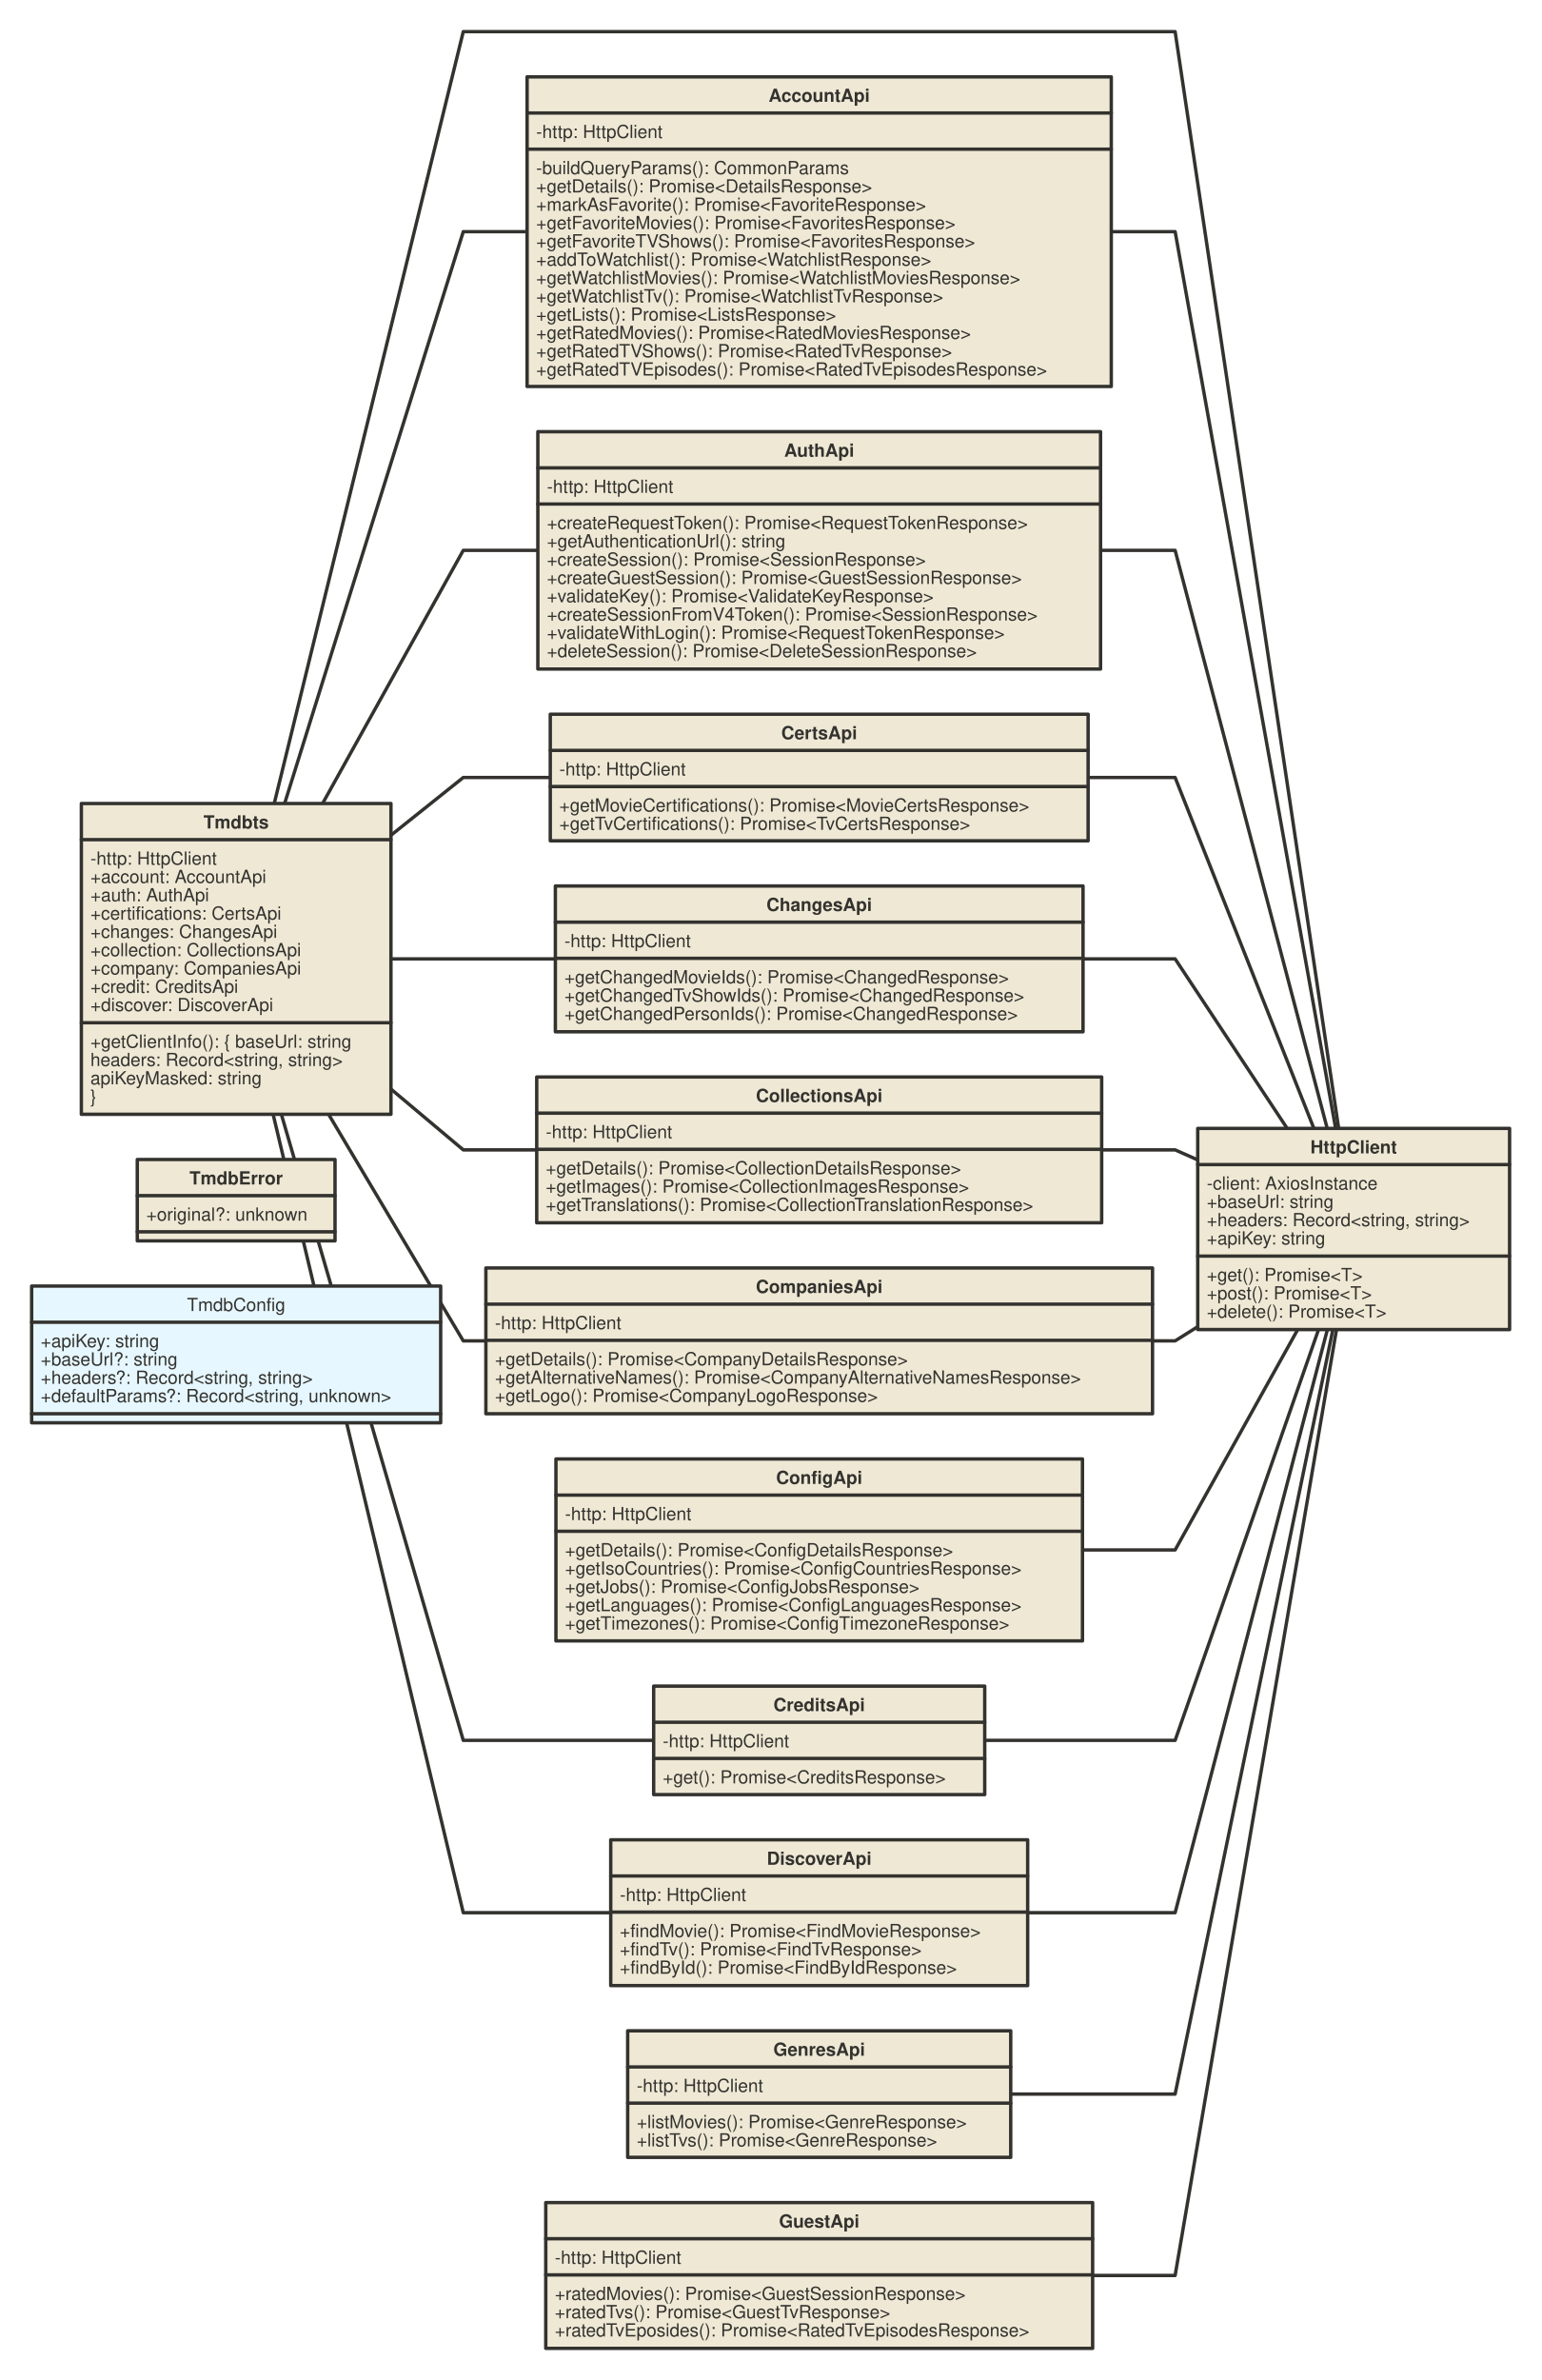
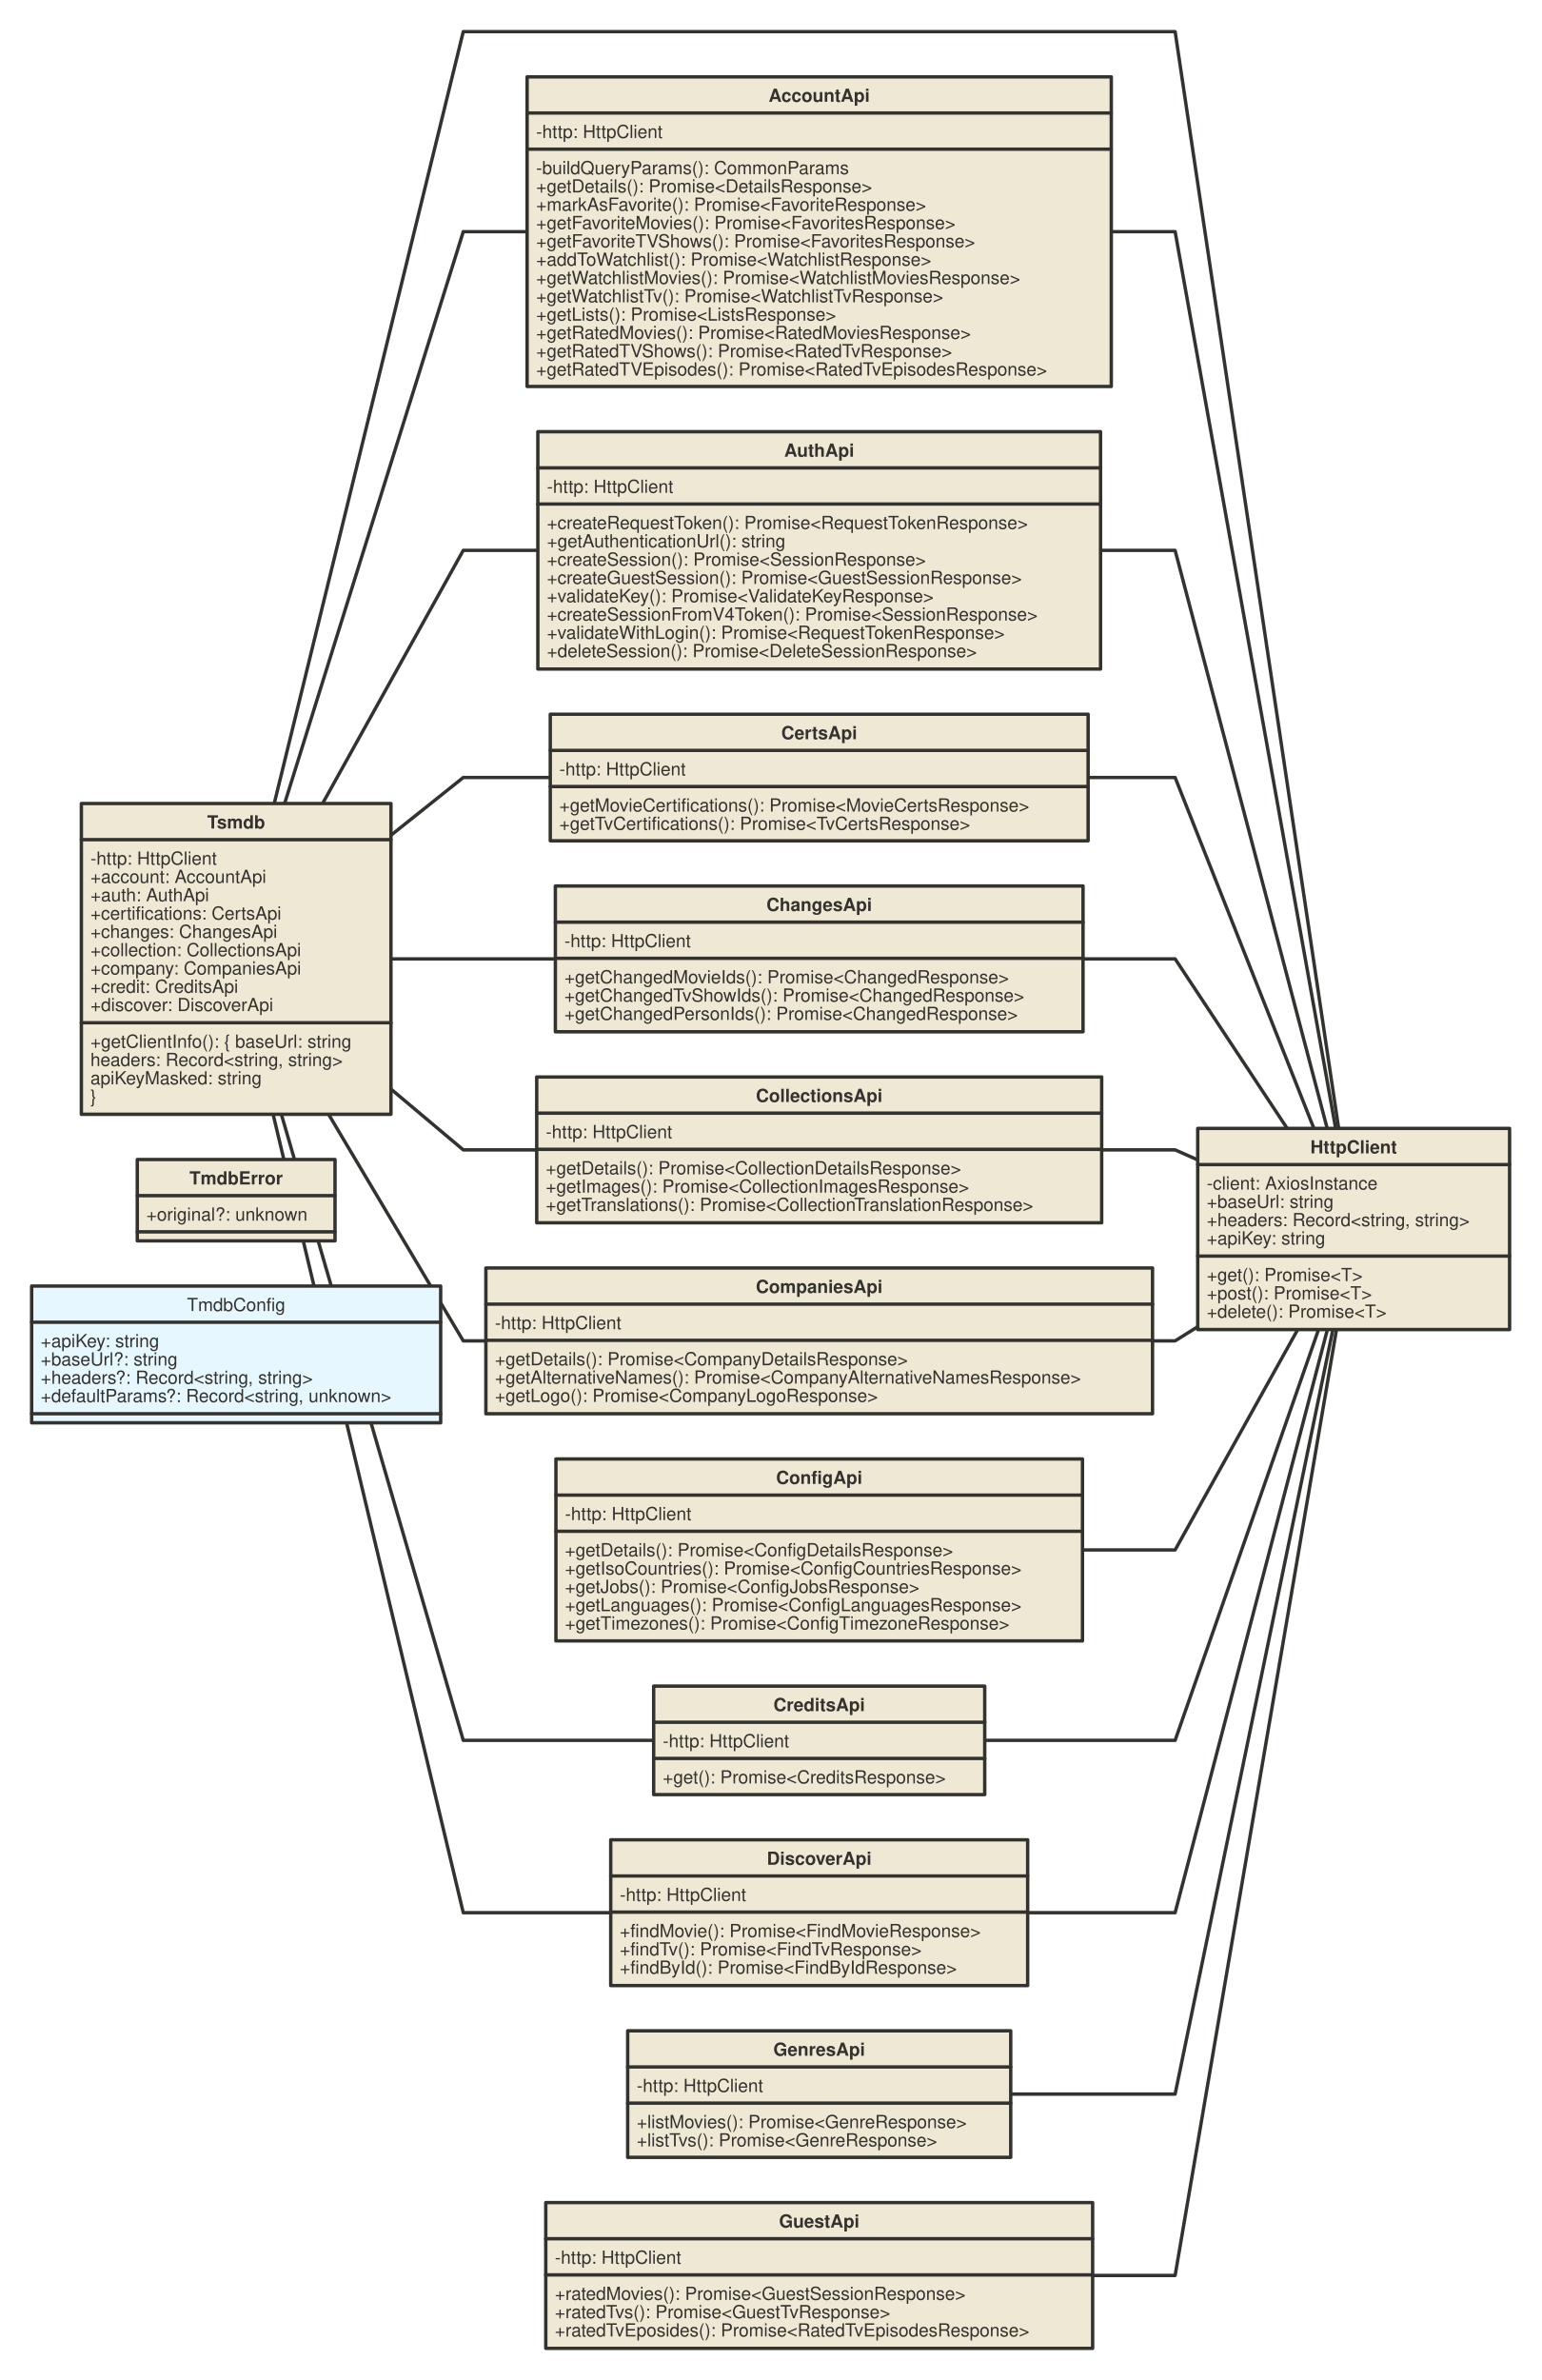
<svg xmlns="http://www.w3.org/2000/svg" xmlns:xlink="http://www.w3.org/1999/xlink" version="1.1" baseProfile="full" width="1364.0" height="2106.0" viewBox="0 0 1364 2106">
  <g stroke-width="1.0" text-align="left" font="12pt Helvetica, Arial, sans-serif" font-size="12pt" font-family="Helvetica" font-weight="normal" font-style="normal">
    <g font-family="Helvetica" font-size="12pt" font-weight="bold" font-style="normal" stroke-width="3.0" stroke-linejoin="round" stroke-linecap="round" stroke="#33322E">
      <g stroke="transparent" fill="transparent">
        <rect x="0.0" y="0.0" height="2106.0" width="1364.0" stroke="none" />
      </g>
      <g transform="translate(8, 48)" fill="#33322E">
        <g transform="translate(20, 20)" fill="#33322E" font-family="Helvetica" font-size="12pt" font-weight="normal" font-style="normal">
          <path d="M214.7 643.0 L382 -40 L697 -40 L697 -40 L1012 -40 L1012 -40 L1156.728 930.5 L1156.7 930.5 " fill="none" />
          <path d="M223.9 643.0 L382 137 L438.5 137 L438.5 137.0 " fill="none" />
          <path d="M257.5 643.0 L382 419 L448 419 L448.0 419.0 " fill="none" />
          <path d="M318.0 671.1 L382 620 L459 620 L459.0 620.0 " fill="none" />
          <path d="M318.0 780.5 L382 780.5 L463.5 780.5 L463.5 780.5 " fill="none" />
          <path d="M318.0 895.7 L382 949.5 L447 949.5 L447.0 949.5 " fill="none" />
          <path d="M262.8 918.0 L382 1118.5 L402 1118.5 L402.0 1118.5 " fill="none" />
          <path d="M221.0 918.0 L382 1472 L550.5 1472 L550.5 1472.0 " fill="none" />
          <path d="M213.7 918.0 L382 1624.5 L512.5 1624.5 L512.5 1624.5 " fill="none" />
          <path d="M955.5 137.0 L1012 137 L1154.066 930.5 L1154.1 930.5 " fill="none" />
          <path d="M946.0 419.0 L1012 419 L1146.583 930.5 L1146.6 930.5 " fill="none" />
          <path d="M935.0 620.0 L1012 620 L1134.801 930.5 L1134.8 930.5 " fill="none" />
          <path d="M930.5 780.5 L1012 780.5 L1111.163 930.5 L1111.2 930.5 " fill="none" />
          <path d="M947.0 949.5 L1012 949.5 L1032 958.361 L1032.0 958.4 " fill="none" />
          <path d="M992.0 1118.5 L1012 1118.5 L1032 1105.968 L1032.0 1106.0 " fill="none" />
          <path d="M930.0 1303.5 L1012 1303.5 L1120.486 1108.5 L1120.5 1108.5 " fill="none" />
          <path d="M843.5 1472.0 L1012 1472 L1138.924 1108.5 L1138.9 1108.5 " fill="none" />
          <path d="M881.5 1624.5 L1012 1624.5 L1146.757 1108.5 L1146.8 1108.5 " fill="none" />
          <path d="M866.5 1785.0 L1012 1785 L1151.63 1108.5 L1151.6 1108.5 " fill="none" />
          <path d="M939.0 1945.5 L1012 1945.5 L1154.814 1108.5 L1154.8 1108.5 " fill="none" />
-           <g data-name="Tmdbts">
-             <g fill="#eee8d5" stroke="#33322E" data-name="Tmdbts">
-               <rect x="44.0" y="643.0" height="275.0" width="274.0" data-name="Tmdbts" />
-               <path d="M44.0 675.0 L318.0 675.0" fill="none" data-name="Tmdbts" />
-               <path d="M44.0 837.0 L318.0 837.0" fill="none" data-name="Tmdbts" />
-             </g>
-             <g transform="translate(44, 643)" font-family="Helvetica" font-size="12pt" font-weight="bold" font-style="normal" data-name="Tmdbts" data-compartment="0">
-               <g transform="translate(8, 8)" fill="#33322E" text-align="center" data-name="Tmdbts" data-compartment="0">
-                 <a id="../src/client.ts.Tmdbts" xlink:href="../src/client.ts">
-                   <text x="129.0" y="14.1" stroke="none" text-anchor="middle" data-name="Tmdbts" data-compartment="0">Tmdbts</text>
-                 </a>
-               </g>
-             </g>
-             <g transform="translate(44, 675)" font-family="Helvetica" font-size="12pt" font-weight="normal" font-style="normal" data-name="Tmdbts" data-compartment="1">
-               <g transform="translate(8, 8)" fill="#33322E" text-align="left" data-name="Tmdbts" data-compartment="1">
-                 <text x="0.0" y="14.1" stroke="none" data-name="Tmdbts" data-compartment="1">-http: HttpClient</text>
-                 <text x="0.0" y="30.3" stroke="none" data-name="Tmdbts" data-compartment="1">+account: AccountApi</text>
-                 <text x="0.0" y="46.5" stroke="none" data-name="Tmdbts" data-compartment="1">+auth: AuthApi</text>
-                 <text x="0.0" y="62.7" stroke="none" data-name="Tmdbts" data-compartment="1">+certifications: CertsApi</text>
-                 <text x="0.0" y="78.9" stroke="none" data-name="Tmdbts" data-compartment="1">+changes: ChangesApi</text>
-                 <text x="0.0" y="95.1" stroke="none" data-name="Tmdbts" data-compartment="1">+collection: CollectionsApi</text>
-                 <text x="0.0" y="111.3" stroke="none" data-name="Tmdbts" data-compartment="1">+company: CompaniesApi</text>
-                 <text x="0.0" y="127.5" stroke="none" data-name="Tmdbts" data-compartment="1">+credit: CreditsApi</text>
-                 <text x="0.0" y="143.7" stroke="none" data-name="Tmdbts" data-compartment="1">+discover: DiscoverApi</text>
-               </g>
-             </g>
-             <g transform="translate(44, 837)" font-family="Helvetica" font-size="12pt" font-weight="normal" font-style="normal" data-name="Tmdbts" data-compartment="2">
-               <g transform="translate(8, 8)" fill="#33322E" text-align="left" data-name="Tmdbts" data-compartment="2">
-                 <text x="0.0" y="14.1" stroke="none" data-name="Tmdbts" data-compartment="2">+getClientInfo(): { baseUrl: string</text>
-                 <text x="0.0" y="30.3" stroke="none" data-name="Tmdbts" data-compartment="2">headers: Record&lt;string, string&gt;</text>
-                 <text x="0.0" y="46.5" stroke="none" data-name="Tmdbts" data-compartment="2">apiKeyMasked: string</text>
-                 <text x="0.0" y="62.7" stroke="none" data-name="Tmdbts" data-compartment="2">}</text>
+           <g data-name="Tsmdb">
+             <g fill="#eee8d5" stroke="#33322E" data-name="Tsmdb">
+               <rect x="44.0" y="643.0" height="275.0" width="274.0" data-name="Tsmdb" />
+               <path d="M44.0 675.0 L318.0 675.0" fill="none" data-name="Tsmdb" />
+               <path d="M44.0 837.0 L318.0 837.0" fill="none" data-name="Tsmdb" />
+             </g>
+             <g transform="translate(44, 643)" font-family="Helvetica" font-size="12pt" font-weight="bold" font-style="normal" data-name="Tsmdb" data-compartment="0">
+               <g transform="translate(8, 8)" fill="#33322E" text-align="center" data-name="Tsmdb" data-compartment="0">
+                 <a id="../src/client.ts.Tsmdb" xlink:href="../src/client.ts">
+                   <text x="129.0" y="14.1" stroke="none" text-anchor="middle" data-name="Tsmdb" data-compartment="0">Tsmdb</text>
+                 </a>
+               </g>
+             </g>
+             <g transform="translate(44, 675)" font-family="Helvetica" font-size="12pt" font-weight="normal" font-style="normal" data-name="Tsmdb" data-compartment="1">
+               <g transform="translate(8, 8)" fill="#33322E" text-align="left" data-name="Tsmdb" data-compartment="1">
+                 <text x="0.0" y="14.1" stroke="none" data-name="Tsmdb" data-compartment="1">-http: HttpClient</text>
+                 <text x="0.0" y="30.3" stroke="none" data-name="Tsmdb" data-compartment="1">+account: AccountApi</text>
+                 <text x="0.0" y="46.5" stroke="none" data-name="Tsmdb" data-compartment="1">+auth: AuthApi</text>
+                 <text x="0.0" y="62.7" stroke="none" data-name="Tsmdb" data-compartment="1">+certifications: CertsApi</text>
+                 <text x="0.0" y="78.9" stroke="none" data-name="Tsmdb" data-compartment="1">+changes: ChangesApi</text>
+                 <text x="0.0" y="95.1" stroke="none" data-name="Tsmdb" data-compartment="1">+collection: CollectionsApi</text>
+                 <text x="0.0" y="111.3" stroke="none" data-name="Tsmdb" data-compartment="1">+company: CompaniesApi</text>
+                 <text x="0.0" y="127.5" stroke="none" data-name="Tsmdb" data-compartment="1">+credit: CreditsApi</text>
+                 <text x="0.0" y="143.7" stroke="none" data-name="Tsmdb" data-compartment="1">+discover: DiscoverApi</text>
+               </g>
+             </g>
+             <g transform="translate(44, 837)" font-family="Helvetica" font-size="12pt" font-weight="normal" font-style="normal" data-name="Tsmdb" data-compartment="2">
+               <g transform="translate(8, 8)" fill="#33322E" text-align="left" data-name="Tsmdb" data-compartment="2">
+                 <text x="0.0" y="14.1" stroke="none" data-name="Tsmdb" data-compartment="2">+getClientInfo(): { baseUrl: string</text>
+                 <text x="0.0" y="30.3" stroke="none" data-name="Tsmdb" data-compartment="2">headers: Record&lt;string, string&gt;</text>
+                 <text x="0.0" y="46.5" stroke="none" data-name="Tsmdb" data-compartment="2">apiKeyMasked: string</text>
+                 <text x="0.0" y="62.7" stroke="none" data-name="Tsmdb" data-compartment="2">}</text>
              </g>
            </g>
          </g>
          <g data-name="HttpClient">
            <g fill="#eee8d5" stroke="#33322E" data-name="HttpClient">
              <rect x="1032.0" y="930.5" height="178.0" width="276.0" data-name="HttpClient" />
              <path d="M1032.0 962.5 L1308.0 962.5" fill="none" data-name="HttpClient" />
              <path d="M1032.0 1043.5 L1308.0 1043.5" fill="none" data-name="HttpClient" />
            </g>
            <g transform="translate(1032, 930.5)" font-family="Helvetica" font-size="12pt" font-weight="bold" font-style="normal" data-name="HttpClient" data-compartment="0">
              <g transform="translate(8, 8)" fill="#33322E" text-align="center" data-name="HttpClient" data-compartment="0">
                <a id="../src/utils/http.ts.HttpClient" xlink:href="../src/utils/http.ts">
                  <text x="130.0" y="14.1" stroke="none" text-anchor="middle" data-name="HttpClient" data-compartment="0">HttpClient</text>
                </a>
              </g>
            </g>
            <g transform="translate(1032, 962.5)" font-family="Helvetica" font-size="12pt" font-weight="normal" font-style="normal" data-name="HttpClient" data-compartment="1">
              <g transform="translate(8, 8)" fill="#33322E" text-align="left" data-name="HttpClient" data-compartment="1">
                <text x="0.0" y="14.1" stroke="none" data-name="HttpClient" data-compartment="1">-client: AxiosInstance</text>
                <text x="0.0" y="30.3" stroke="none" data-name="HttpClient" data-compartment="1">+baseUrl: string</text>
                <text x="0.0" y="46.5" stroke="none" data-name="HttpClient" data-compartment="1">+headers: Record&lt;string, string&gt;</text>
                <text x="0.0" y="62.7" stroke="none" data-name="HttpClient" data-compartment="1">+apiKey: string</text>
              </g>
            </g>
            <g transform="translate(1032, 1043.5)" font-family="Helvetica" font-size="12pt" font-weight="normal" font-style="normal" data-name="HttpClient" data-compartment="2">
              <g transform="translate(8, 8)" fill="#33322E" text-align="left" data-name="HttpClient" data-compartment="2">
                <text x="0.0" y="14.1" stroke="none" data-name="HttpClient" data-compartment="2">+get(): Promise&lt;T&gt;</text>
                <text x="0.0" y="30.3" stroke="none" data-name="HttpClient" data-compartment="2">+post(): Promise&lt;T&gt;</text>
                <text x="0.0" y="46.5" stroke="none" data-name="HttpClient" data-compartment="2">+delete(): Promise&lt;T&gt;</text>
              </g>
            </g>
          </g>
          <g data-name="AccountApi">
            <g fill="#eee8d5" stroke="#33322E" data-name="AccountApi">
              <rect x="438.5" y="0.0" height="274.0" width="517.0" data-name="AccountApi" />
              <path d="M438.5 32.0 L955.5 32.0" fill="none" data-name="AccountApi" />
              <path d="M438.5 64.0 L955.5 64.0" fill="none" data-name="AccountApi" />
            </g>
            <g transform="translate(438.5, 0)" font-family="Helvetica" font-size="12pt" font-weight="bold" font-style="normal" data-name="AccountApi" data-compartment="0">
              <g transform="translate(8, 8)" fill="#33322E" text-align="center" data-name="AccountApi" data-compartment="0">
                <a id="../src/api/account.ts.AccountApi" xlink:href="../src/api/account.ts">
                  <text x="250.5" y="14.1" stroke="none" text-anchor="middle" data-name="AccountApi" data-compartment="0">AccountApi</text>
                </a>
              </g>
            </g>
            <g transform="translate(438.5, 32)" font-family="Helvetica" font-size="12pt" font-weight="normal" font-style="normal" data-name="AccountApi" data-compartment="1">
              <g transform="translate(8, 8)" fill="#33322E" text-align="left" data-name="AccountApi" data-compartment="1">
                <text x="0.0" y="14.1" stroke="none" data-name="AccountApi" data-compartment="1">-http: HttpClient</text>
              </g>
            </g>
            <g transform="translate(438.5, 64)" font-family="Helvetica" font-size="12pt" font-weight="normal" font-style="normal" data-name="AccountApi" data-compartment="2">
              <g transform="translate(8, 8)" fill="#33322E" text-align="left" data-name="AccountApi" data-compartment="2">
                <text x="0.0" y="14.1" stroke="none" data-name="AccountApi" data-compartment="2">-buildQueryParams(): CommonParams</text>
                <text x="0.0" y="30.3" stroke="none" data-name="AccountApi" data-compartment="2">+getDetails(): Promise&lt;DetailsResponse&gt;</text>
                <text x="0.0" y="46.5" stroke="none" data-name="AccountApi" data-compartment="2">+markAsFavorite(): Promise&lt;FavoriteResponse&gt;</text>
                <text x="0.0" y="62.7" stroke="none" data-name="AccountApi" data-compartment="2">+getFavoriteMovies(): Promise&lt;FavoritesResponse&gt;</text>
                <text x="0.0" y="78.9" stroke="none" data-name="AccountApi" data-compartment="2">+getFavoriteTVShows(): Promise&lt;FavoritesResponse&gt;</text>
                <text x="0.0" y="95.1" stroke="none" data-name="AccountApi" data-compartment="2">+addToWatchlist(): Promise&lt;WatchlistResponse&gt;</text>
                <text x="0.0" y="111.3" stroke="none" data-name="AccountApi" data-compartment="2">+getWatchlistMovies(): Promise&lt;WatchlistMoviesResponse&gt;</text>
                <text x="0.0" y="127.5" stroke="none" data-name="AccountApi" data-compartment="2">+getWatchlistTv(): Promise&lt;WatchlistTvResponse&gt;</text>
                <text x="0.0" y="143.7" stroke="none" data-name="AccountApi" data-compartment="2">+getLists(): Promise&lt;ListsResponse&gt;</text>
                <text x="0.0" y="159.9" stroke="none" data-name="AccountApi" data-compartment="2">+getRatedMovies(): Promise&lt;RatedMoviesResponse&gt;</text>
                <text x="0.0" y="176.1" stroke="none" data-name="AccountApi" data-compartment="2">+getRatedTVShows(): Promise&lt;RatedTvResponse&gt;</text>
                <text x="0.0" y="192.3" stroke="none" data-name="AccountApi" data-compartment="2">+getRatedTVEpisodes(): Promise&lt;RatedTvEpisodesResponse&gt;</text>
              </g>
            </g>
          </g>
          <g data-name="AuthApi">
            <g fill="#eee8d5" stroke="#33322E" data-name="AuthApi">
              <rect x="448.0" y="314.0" height="210.0" width="498.0" data-name="AuthApi" />
              <path d="M448.0 346.0 L946.0 346.0" fill="none" data-name="AuthApi" />
              <path d="M448.0 378.0 L946.0 378.0" fill="none" data-name="AuthApi" />
            </g>
            <g transform="translate(448, 314)" font-family="Helvetica" font-size="12pt" font-weight="bold" font-style="normal" data-name="AuthApi" data-compartment="0">
              <g transform="translate(8, 8)" fill="#33322E" text-align="center" data-name="AuthApi" data-compartment="0">
                <a id="../src/api/auth.ts.AuthApi" xlink:href="../src/api/auth.ts">
                  <text x="241.0" y="14.1" stroke="none" text-anchor="middle" data-name="AuthApi" data-compartment="0">AuthApi</text>
                </a>
              </g>
            </g>
            <g transform="translate(448, 346)" font-family="Helvetica" font-size="12pt" font-weight="normal" font-style="normal" data-name="AuthApi" data-compartment="1">
              <g transform="translate(8, 8)" fill="#33322E" text-align="left" data-name="AuthApi" data-compartment="1">
                <text x="0.0" y="14.1" stroke="none" data-name="AuthApi" data-compartment="1">-http: HttpClient</text>
              </g>
            </g>
            <g transform="translate(448, 378)" font-family="Helvetica" font-size="12pt" font-weight="normal" font-style="normal" data-name="AuthApi" data-compartment="2">
              <g transform="translate(8, 8)" fill="#33322E" text-align="left" data-name="AuthApi" data-compartment="2">
                <text x="0.0" y="14.1" stroke="none" data-name="AuthApi" data-compartment="2">+createRequestToken(): Promise&lt;RequestTokenResponse&gt;</text>
                <text x="0.0" y="30.3" stroke="none" data-name="AuthApi" data-compartment="2">+getAuthenticationUrl(): string</text>
                <text x="0.0" y="46.5" stroke="none" data-name="AuthApi" data-compartment="2">+createSession(): Promise&lt;SessionResponse&gt;</text>
                <text x="0.0" y="62.7" stroke="none" data-name="AuthApi" data-compartment="2">+createGuestSession(): Promise&lt;GuestSessionResponse&gt;</text>
                <text x="0.0" y="78.9" stroke="none" data-name="AuthApi" data-compartment="2">+validateKey(): Promise&lt;ValidateKeyResponse&gt;</text>
                <text x="0.0" y="95.1" stroke="none" data-name="AuthApi" data-compartment="2">+createSessionFromV4Token(): Promise&lt;SessionResponse&gt;</text>
                <text x="0.0" y="111.3" stroke="none" data-name="AuthApi" data-compartment="2">+validateWithLogin(): Promise&lt;RequestTokenResponse&gt;</text>
                <text x="0.0" y="127.5" stroke="none" data-name="AuthApi" data-compartment="2">+deleteSession(): Promise&lt;DeleteSessionResponse&gt;</text>
              </g>
            </g>
          </g>
          <g data-name="CertsApi">
            <g fill="#eee8d5" stroke="#33322E" data-name="CertsApi">
              <rect x="459.0" y="564.0" height="112.0" width="476.0" data-name="CertsApi" />
              <path d="M459.0 596.0 L935.0 596.0" fill="none" data-name="CertsApi" />
              <path d="M459.0 628.0 L935.0 628.0" fill="none" data-name="CertsApi" />
            </g>
            <g transform="translate(459, 564)" font-family="Helvetica" font-size="12pt" font-weight="bold" font-style="normal" data-name="CertsApi" data-compartment="0">
              <g transform="translate(8, 8)" fill="#33322E" text-align="center" data-name="CertsApi" data-compartment="0">
                <a id="../src/api/certs.ts.CertsApi" xlink:href="../src/api/certs.ts">
                  <text x="230.0" y="14.1" stroke="none" text-anchor="middle" data-name="CertsApi" data-compartment="0">CertsApi</text>
                </a>
              </g>
            </g>
            <g transform="translate(459, 596)" font-family="Helvetica" font-size="12pt" font-weight="normal" font-style="normal" data-name="CertsApi" data-compartment="1">
              <g transform="translate(8, 8)" fill="#33322E" text-align="left" data-name="CertsApi" data-compartment="1">
                <text x="0.0" y="14.1" stroke="none" data-name="CertsApi" data-compartment="1">-http: HttpClient</text>
              </g>
            </g>
            <g transform="translate(459, 628)" font-family="Helvetica" font-size="12pt" font-weight="normal" font-style="normal" data-name="CertsApi" data-compartment="2">
              <g transform="translate(8, 8)" fill="#33322E" text-align="left" data-name="CertsApi" data-compartment="2">
                <text x="0.0" y="14.1" stroke="none" data-name="CertsApi" data-compartment="2">+getMovieCertifications(): Promise&lt;MovieCertsResponse&gt;</text>
                <text x="0.0" y="30.3" stroke="none" data-name="CertsApi" data-compartment="2">+getTvCertifications(): Promise&lt;TvCertsResponse&gt;</text>
              </g>
            </g>
          </g>
          <g data-name="ChangesApi">
            <g fill="#eee8d5" stroke="#33322E" data-name="ChangesApi">
              <rect x="463.5" y="716.0" height="129.0" width="467.0" data-name="ChangesApi" />
              <path d="M463.5 748.0 L930.5 748.0" fill="none" data-name="ChangesApi" />
              <path d="M463.5 780.0 L930.5 780.0" fill="none" data-name="ChangesApi" />
            </g>
            <g transform="translate(463.5, 716)" font-family="Helvetica" font-size="12pt" font-weight="bold" font-style="normal" data-name="ChangesApi" data-compartment="0">
              <g transform="translate(8, 8)" fill="#33322E" text-align="center" data-name="ChangesApi" data-compartment="0">
                <a id="../src/api/changes.ts.ChangesApi" xlink:href="../src/api/changes.ts">
                  <text x="225.5" y="14.1" stroke="none" text-anchor="middle" data-name="ChangesApi" data-compartment="0">ChangesApi</text>
                </a>
              </g>
            </g>
            <g transform="translate(463.5, 748)" font-family="Helvetica" font-size="12pt" font-weight="normal" font-style="normal" data-name="ChangesApi" data-compartment="1">
              <g transform="translate(8, 8)" fill="#33322E" text-align="left" data-name="ChangesApi" data-compartment="1">
                <text x="0.0" y="14.1" stroke="none" data-name="ChangesApi" data-compartment="1">-http: HttpClient</text>
              </g>
            </g>
            <g transform="translate(463.5, 780)" font-family="Helvetica" font-size="12pt" font-weight="normal" font-style="normal" data-name="ChangesApi" data-compartment="2">
              <g transform="translate(8, 8)" fill="#33322E" text-align="left" data-name="ChangesApi" data-compartment="2">
                <text x="0.0" y="14.1" stroke="none" data-name="ChangesApi" data-compartment="2">+getChangedMovieIds(): Promise&lt;ChangedResponse&gt;</text>
                <text x="0.0" y="30.3" stroke="none" data-name="ChangesApi" data-compartment="2">+getChangedTvShowIds(): Promise&lt;ChangedResponse&gt;</text>
                <text x="0.0" y="46.5" stroke="none" data-name="ChangesApi" data-compartment="2">+getChangedPersonIds(): Promise&lt;ChangedResponse&gt;</text>
              </g>
            </g>
          </g>
          <g data-name="CollectionsApi">
            <g fill="#eee8d5" stroke="#33322E" data-name="CollectionsApi">
              <rect x="447.0" y="885.0" height="129.0" width="500.0" data-name="CollectionsApi" />
              <path d="M447.0 917.0 L947.0 917.0" fill="none" data-name="CollectionsApi" />
              <path d="M447.0 949.0 L947.0 949.0" fill="none" data-name="CollectionsApi" />
            </g>
            <g transform="translate(447, 885)" font-family="Helvetica" font-size="12pt" font-weight="bold" font-style="normal" data-name="CollectionsApi" data-compartment="0">
              <g transform="translate(8, 8)" fill="#33322E" text-align="center" data-name="CollectionsApi" data-compartment="0">
                <a id="../src/api/collections.ts.CollectionsApi" xlink:href="../src/api/collections.ts">
                  <text x="242.0" y="14.1" stroke="none" text-anchor="middle" data-name="CollectionsApi" data-compartment="0">CollectionsApi</text>
                </a>
              </g>
            </g>
            <g transform="translate(447, 917)" font-family="Helvetica" font-size="12pt" font-weight="normal" font-style="normal" data-name="CollectionsApi" data-compartment="1">
              <g transform="translate(8, 8)" fill="#33322E" text-align="left" data-name="CollectionsApi" data-compartment="1">
                <text x="0.0" y="14.1" stroke="none" data-name="CollectionsApi" data-compartment="1">-http: HttpClient</text>
              </g>
            </g>
            <g transform="translate(447, 949)" font-family="Helvetica" font-size="12pt" font-weight="normal" font-style="normal" data-name="CollectionsApi" data-compartment="2">
              <g transform="translate(8, 8)" fill="#33322E" text-align="left" data-name="CollectionsApi" data-compartment="2">
                <text x="0.0" y="14.1" stroke="none" data-name="CollectionsApi" data-compartment="2">+getDetails(): Promise&lt;CollectionDetailsResponse&gt;</text>
                <text x="0.0" y="30.3" stroke="none" data-name="CollectionsApi" data-compartment="2">+getImages(): Promise&lt;CollectionImagesResponse&gt;</text>
                <text x="0.0" y="46.5" stroke="none" data-name="CollectionsApi" data-compartment="2">+getTranslations(): Promise&lt;CollectionTranslationResponse&gt;</text>
              </g>
            </g>
          </g>
          <g data-name="CompaniesApi">
            <g fill="#eee8d5" stroke="#33322E" data-name="CompaniesApi">
              <rect x="402.0" y="1054.0" height="129.0" width="590.0" data-name="CompaniesApi" />
              <path d="M402.0 1086.0 L992.0 1086.0" fill="none" data-name="CompaniesApi" />
              <path d="M402.0 1118.0 L992.0 1118.0" fill="none" data-name="CompaniesApi" />
            </g>
            <g transform="translate(402, 1054)" font-family="Helvetica" font-size="12pt" font-weight="bold" font-style="normal" data-name="CompaniesApi" data-compartment="0">
              <g transform="translate(8, 8)" fill="#33322E" text-align="center" data-name="CompaniesApi" data-compartment="0">
                <a id="../src/api/companies.ts.CompaniesApi" xlink:href="../src/api/companies.ts">
                  <text x="287.0" y="14.1" stroke="none" text-anchor="middle" data-name="CompaniesApi" data-compartment="0">CompaniesApi</text>
                </a>
              </g>
            </g>
            <g transform="translate(402, 1086)" font-family="Helvetica" font-size="12pt" font-weight="normal" font-style="normal" data-name="CompaniesApi" data-compartment="1">
              <g transform="translate(8, 8)" fill="#33322E" text-align="left" data-name="CompaniesApi" data-compartment="1">
                <text x="0.0" y="14.1" stroke="none" data-name="CompaniesApi" data-compartment="1">-http: HttpClient</text>
              </g>
            </g>
            <g transform="translate(402, 1118)" font-family="Helvetica" font-size="12pt" font-weight="normal" font-style="normal" data-name="CompaniesApi" data-compartment="2">
              <g transform="translate(8, 8)" fill="#33322E" text-align="left" data-name="CompaniesApi" data-compartment="2">
                <text x="0.0" y="14.1" stroke="none" data-name="CompaniesApi" data-compartment="2">+getDetails(): Promise&lt;CompanyDetailsResponse&gt;</text>
                <text x="0.0" y="30.3" stroke="none" data-name="CompaniesApi" data-compartment="2">+getAlternativeNames(): Promise&lt;CompanyAlternativeNamesResponse&gt;</text>
                <text x="0.0" y="46.5" stroke="none" data-name="CompaniesApi" data-compartment="2">+getLogo(): Promise&lt;CompanyLogoResponse&gt;</text>
              </g>
            </g>
          </g>
          <g data-name="CreditsApi">
            <g fill="#eee8d5" stroke="#33322E" data-name="CreditsApi">
              <rect x="550.5" y="1424.0" height="96.0" width="293.0" data-name="CreditsApi" />
              <path d="M550.5 1456.0 L843.5 1456.0" fill="none" data-name="CreditsApi" />
              <path d="M550.5 1488.0 L843.5 1488.0" fill="none" data-name="CreditsApi" />
            </g>
            <g transform="translate(550.5, 1424)" font-family="Helvetica" font-size="12pt" font-weight="bold" font-style="normal" data-name="CreditsApi" data-compartment="0">
              <g transform="translate(8, 8)" fill="#33322E" text-align="center" data-name="CreditsApi" data-compartment="0">
                <a id="../src/api/credits.ts.CreditsApi" xlink:href="../src/api/credits.ts">
                  <text x="138.5" y="14.1" stroke="none" text-anchor="middle" data-name="CreditsApi" data-compartment="0">CreditsApi</text>
                </a>
              </g>
            </g>
            <g transform="translate(550.5, 1456)" font-family="Helvetica" font-size="12pt" font-weight="normal" font-style="normal" data-name="CreditsApi" data-compartment="1">
              <g transform="translate(8, 8)" fill="#33322E" text-align="left" data-name="CreditsApi" data-compartment="1">
                <text x="0.0" y="14.1" stroke="none" data-name="CreditsApi" data-compartment="1">-http: HttpClient</text>
              </g>
            </g>
            <g transform="translate(550.5, 1488)" font-family="Helvetica" font-size="12pt" font-weight="normal" font-style="normal" data-name="CreditsApi" data-compartment="2">
              <g transform="translate(8, 8)" fill="#33322E" text-align="left" data-name="CreditsApi" data-compartment="2">
                <text x="0.0" y="14.1" stroke="none" data-name="CreditsApi" data-compartment="2">+get(): Promise&lt;CreditsResponse&gt;</text>
              </g>
            </g>
          </g>
          <g data-name="DiscoverApi">
            <g fill="#eee8d5" stroke="#33322E" data-name="DiscoverApi">
              <rect x="512.5" y="1560.0" height="129.0" width="369.0" data-name="DiscoverApi" />
              <path d="M512.5 1592.0 L881.5 1592.0" fill="none" data-name="DiscoverApi" />
              <path d="M512.5 1624.0 L881.5 1624.0" fill="none" data-name="DiscoverApi" />
            </g>
            <g transform="translate(512.5, 1560)" font-family="Helvetica" font-size="12pt" font-weight="bold" font-style="normal" data-name="DiscoverApi" data-compartment="0">
              <g transform="translate(8, 8)" fill="#33322E" text-align="center" data-name="DiscoverApi" data-compartment="0">
                <a id="../src/api/discover.ts.DiscoverApi" xlink:href="../src/api/discover.ts">
                  <text x="176.5" y="14.1" stroke="none" text-anchor="middle" data-name="DiscoverApi" data-compartment="0">DiscoverApi</text>
                </a>
              </g>
            </g>
            <g transform="translate(512.5, 1592)" font-family="Helvetica" font-size="12pt" font-weight="normal" font-style="normal" data-name="DiscoverApi" data-compartment="1">
              <g transform="translate(8, 8)" fill="#33322E" text-align="left" data-name="DiscoverApi" data-compartment="1">
                <text x="0.0" y="14.1" stroke="none" data-name="DiscoverApi" data-compartment="1">-http: HttpClient</text>
              </g>
            </g>
            <g transform="translate(512.5, 1624)" font-family="Helvetica" font-size="12pt" font-weight="normal" font-style="normal" data-name="DiscoverApi" data-compartment="2">
              <g transform="translate(8, 8)" fill="#33322E" text-align="left" data-name="DiscoverApi" data-compartment="2">
                <text x="0.0" y="14.1" stroke="none" data-name="DiscoverApi" data-compartment="2">+findMovie(): Promise&lt;FindMovieResponse&gt;</text>
                <text x="0.0" y="30.3" stroke="none" data-name="DiscoverApi" data-compartment="2">+findTv(): Promise&lt;FindTvResponse&gt;</text>
                <text x="0.0" y="46.5" stroke="none" data-name="DiscoverApi" data-compartment="2">+findById(): Promise&lt;FindByIdResponse&gt;</text>
              </g>
            </g>
          </g>
          <g data-name="ConfigApi">
            <g fill="#eee8d5" stroke="#33322E" data-name="ConfigApi">
              <rect x="464.0" y="1223.0" height="161.0" width="466.0" data-name="ConfigApi" />
              <path d="M464.0 1255.0 L930.0 1255.0" fill="none" data-name="ConfigApi" />
              <path d="M464.0 1287.0 L930.0 1287.0" fill="none" data-name="ConfigApi" />
            </g>
            <g transform="translate(464, 1223)" font-family="Helvetica" font-size="12pt" font-weight="bold" font-style="normal" data-name="ConfigApi" data-compartment="0">
              <g transform="translate(8, 8)" fill="#33322E" text-align="center" data-name="ConfigApi" data-compartment="0">
                <a id="../src/api/config.ts.ConfigApi" xlink:href="../src/api/config.ts">
                  <text x="225.0" y="14.1" stroke="none" text-anchor="middle" data-name="ConfigApi" data-compartment="0">ConfigApi</text>
                </a>
              </g>
            </g>
            <g transform="translate(464, 1255)" font-family="Helvetica" font-size="12pt" font-weight="normal" font-style="normal" data-name="ConfigApi" data-compartment="1">
              <g transform="translate(8, 8)" fill="#33322E" text-align="left" data-name="ConfigApi" data-compartment="1">
                <text x="0.0" y="14.1" stroke="none" data-name="ConfigApi" data-compartment="1">-http: HttpClient</text>
              </g>
            </g>
            <g transform="translate(464, 1287)" font-family="Helvetica" font-size="12pt" font-weight="normal" font-style="normal" data-name="ConfigApi" data-compartment="2">
              <g transform="translate(8, 8)" fill="#33322E" text-align="left" data-name="ConfigApi" data-compartment="2">
                <text x="0.0" y="14.1" stroke="none" data-name="ConfigApi" data-compartment="2">+getDetails(): Promise&lt;ConfigDetailsResponse&gt;</text>
                <text x="0.0" y="30.3" stroke="none" data-name="ConfigApi" data-compartment="2">+getIsoCountries(): Promise&lt;ConfigCountriesResponse&gt;</text>
                <text x="0.0" y="46.5" stroke="none" data-name="ConfigApi" data-compartment="2">+getJobs(): Promise&lt;ConfigJobsResponse&gt;</text>
                <text x="0.0" y="62.7" stroke="none" data-name="ConfigApi" data-compartment="2">+getLanguages(): Promise&lt;ConfigLanguagesResponse&gt;</text>
                <text x="0.0" y="78.9" stroke="none" data-name="ConfigApi" data-compartment="2">+getTimezones(): Promise&lt;ConfigTimezoneResponse&gt;</text>
              </g>
            </g>
          </g>
          <g data-name="GenresApi">
            <g fill="#eee8d5" stroke="#33322E" data-name="GenresApi">
              <rect x="527.5" y="1729.0" height="112.0" width="339.0" data-name="GenresApi" />
              <path d="M527.5 1761.0 L866.5 1761.0" fill="none" data-name="GenresApi" />
              <path d="M527.5 1793.0 L866.5 1793.0" fill="none" data-name="GenresApi" />
            </g>
            <g transform="translate(527.5, 1729)" font-family="Helvetica" font-size="12pt" font-weight="bold" font-style="normal" data-name="GenresApi" data-compartment="0">
              <g transform="translate(8, 8)" fill="#33322E" text-align="center" data-name="GenresApi" data-compartment="0">
                <a id="../src/api/genres.ts.GenresApi" xlink:href="../src/api/genres.ts">
                  <text x="161.5" y="14.1" stroke="none" text-anchor="middle" data-name="GenresApi" data-compartment="0">GenresApi</text>
                </a>
              </g>
            </g>
            <g transform="translate(527.5, 1761)" font-family="Helvetica" font-size="12pt" font-weight="normal" font-style="normal" data-name="GenresApi" data-compartment="1">
              <g transform="translate(8, 8)" fill="#33322E" text-align="left" data-name="GenresApi" data-compartment="1">
                <text x="0.0" y="14.1" stroke="none" data-name="GenresApi" data-compartment="1">-http: HttpClient</text>
              </g>
            </g>
            <g transform="translate(527.5, 1793)" font-family="Helvetica" font-size="12pt" font-weight="normal" font-style="normal" data-name="GenresApi" data-compartment="2">
              <g transform="translate(8, 8)" fill="#33322E" text-align="left" data-name="GenresApi" data-compartment="2">
                <text x="0.0" y="14.1" stroke="none" data-name="GenresApi" data-compartment="2">+listMovies(): Promise&lt;GenreResponse&gt;</text>
                <text x="0.0" y="30.3" stroke="none" data-name="GenresApi" data-compartment="2">+listTvs(): Promise&lt;GenreResponse&gt;</text>
              </g>
            </g>
          </g>
          <g data-name="GuestApi">
            <g fill="#eee8d5" stroke="#33322E" data-name="GuestApi">
              <rect x="455.0" y="1881.0" height="129.0" width="484.0" data-name="GuestApi" />
              <path d="M455.0 1913.0 L939.0 1913.0" fill="none" data-name="GuestApi" />
              <path d="M455.0 1945.0 L939.0 1945.0" fill="none" data-name="GuestApi" />
            </g>
            <g transform="translate(455, 1881)" font-family="Helvetica" font-size="12pt" font-weight="bold" font-style="normal" data-name="GuestApi" data-compartment="0">
              <g transform="translate(8, 8)" fill="#33322E" text-align="center" data-name="GuestApi" data-compartment="0">
                <a id="../src/api/guest.ts.GuestApi" xlink:href="../src/api/guest.ts">
                  <text x="234.0" y="14.1" stroke="none" text-anchor="middle" data-name="GuestApi" data-compartment="0">GuestApi</text>
                </a>
              </g>
            </g>
            <g transform="translate(455, 1913)" font-family="Helvetica" font-size="12pt" font-weight="normal" font-style="normal" data-name="GuestApi" data-compartment="1">
              <g transform="translate(8, 8)" fill="#33322E" text-align="left" data-name="GuestApi" data-compartment="1">
                <text x="0.0" y="14.1" stroke="none" data-name="GuestApi" data-compartment="1">-http: HttpClient</text>
              </g>
            </g>
            <g transform="translate(455, 1945)" font-family="Helvetica" font-size="12pt" font-weight="normal" font-style="normal" data-name="GuestApi" data-compartment="2">
              <g transform="translate(8, 8)" fill="#33322E" text-align="left" data-name="GuestApi" data-compartment="2">
                <text x="0.0" y="14.1" stroke="none" data-name="GuestApi" data-compartment="2">+ratedMovies(): Promise&lt;GuestSessionResponse&gt;</text>
                <text x="0.0" y="30.3" stroke="none" data-name="GuestApi" data-compartment="2">+ratedTvs(): Promise&lt;GuestTvResponse&gt;</text>
                <text x="0.0" y="46.5" stroke="none" data-name="GuestApi" data-compartment="2">+ratedTvEposides(): Promise&lt;RatedTvEpisodesResponse&gt;</text>
              </g>
            </g>
          </g>
          <g data-name="TmdbError">
            <g fill="#eee8d5" stroke="#33322E" data-name="TmdbError">
              <rect x="93.5" y="958.0" height="72.0" width="175.0" data-name="TmdbError" />
              <path d="M93.5 990.0 L268.5 990.0" fill="none" data-name="TmdbError" />
              <path d="M93.5 1022.0 L268.5 1022.0" fill="none" data-name="TmdbError" />
            </g>
            <g transform="translate(93.5, 958)" font-family="Helvetica" font-size="12pt" font-weight="bold" font-style="normal" data-name="TmdbError" data-compartment="0">
              <g transform="translate(8, 8)" fill="#33322E" text-align="center" data-name="TmdbError" data-compartment="0">
                <a id="../src/utils/errors.ts.TmdbError" xlink:href="../src/utils/errors.ts">
                  <text x="79.5" y="14.1" stroke="none" text-anchor="middle" data-name="TmdbError" data-compartment="0">TmdbError</text>
                </a>
              </g>
            </g>
            <g transform="translate(93.5, 990)" font-family="Helvetica" font-size="12pt" font-weight="normal" font-style="normal" data-name="TmdbError" data-compartment="1">
              <g transform="translate(8, 8)" fill="#33322E" text-align="left" data-name="TmdbError" data-compartment="1">
                <text x="0.0" y="14.1" stroke="none" data-name="TmdbError" data-compartment="1">+original?: unknown</text>
              </g>
            </g>
            <g transform="translate(93.5, 1022)" font-family="Helvetica" font-size="12pt" font-weight="normal" font-style="normal" data-name="TmdbError" data-compartment="2">
              <g transform="translate(8, 8)" fill="#33322E" data-name="TmdbError" data-compartment="2">

</g>
            </g>
          </g>
          <g data-name="TmdbConfig">
            <g fill="#e6f7ff" stroke="#33322E" data-name="TmdbConfig">
              <rect x="0.0" y="1070.0" height="121.0" width="362.0" data-name="TmdbConfig" />
              <path d="M0.0 1102.0 L362.0 1102.0" fill="none" data-name="TmdbConfig" />
              <path d="M0.0 1183.0 L362.0 1183.0" fill="none" data-name="TmdbConfig" />
            </g>
            <g transform="translate(0, 1070)" font-family="Helvetica" font-size="12pt" font-weight="normal" font-style="normal" data-name="TmdbConfig" data-compartment="0">
              <g transform="translate(8, 8)" fill="#33322E" text-align="center" data-name="TmdbConfig" data-compartment="0">
                <a id="../src/utils/http.ts.TmdbConfig" xlink:href="../src/utils/http.ts">
                  <text x="173.0" y="14.1" stroke="none" text-anchor="middle" data-name="TmdbConfig" data-compartment="0">TmdbConfig</text>
                </a>
              </g>
            </g>
            <g transform="translate(0, 1102)" font-family="Helvetica" font-size="12pt" font-weight="normal" font-style="normal" data-name="TmdbConfig" data-compartment="1">
              <g transform="translate(8, 8)" fill="#33322E" text-align="left" data-name="TmdbConfig" data-compartment="1">
                <text x="0.0" y="14.1" stroke="none" data-name="TmdbConfig" data-compartment="1">+apiKey: string</text>
                <text x="0.0" y="30.3" stroke="none" data-name="TmdbConfig" data-compartment="1">+baseUrl?: string</text>
                <text x="0.0" y="46.5" stroke="none" data-name="TmdbConfig" data-compartment="1">+headers?: Record&lt;string, string&gt;</text>
                <text x="0.0" y="62.7" stroke="none" data-name="TmdbConfig" data-compartment="1">+defaultParams?: Record&lt;string, unknown&gt;</text>
              </g>
            </g>
            <g transform="translate(0, 1183)" font-family="Helvetica" font-size="12pt" font-weight="normal" font-style="normal" data-name="TmdbConfig" data-compartment="2">
              <g transform="translate(8, 8)" fill="#33322E" data-name="TmdbConfig" data-compartment="2">

</g>
            </g>
          </g>
        </g>
      </g>
    </g>
  </g>
</svg>
